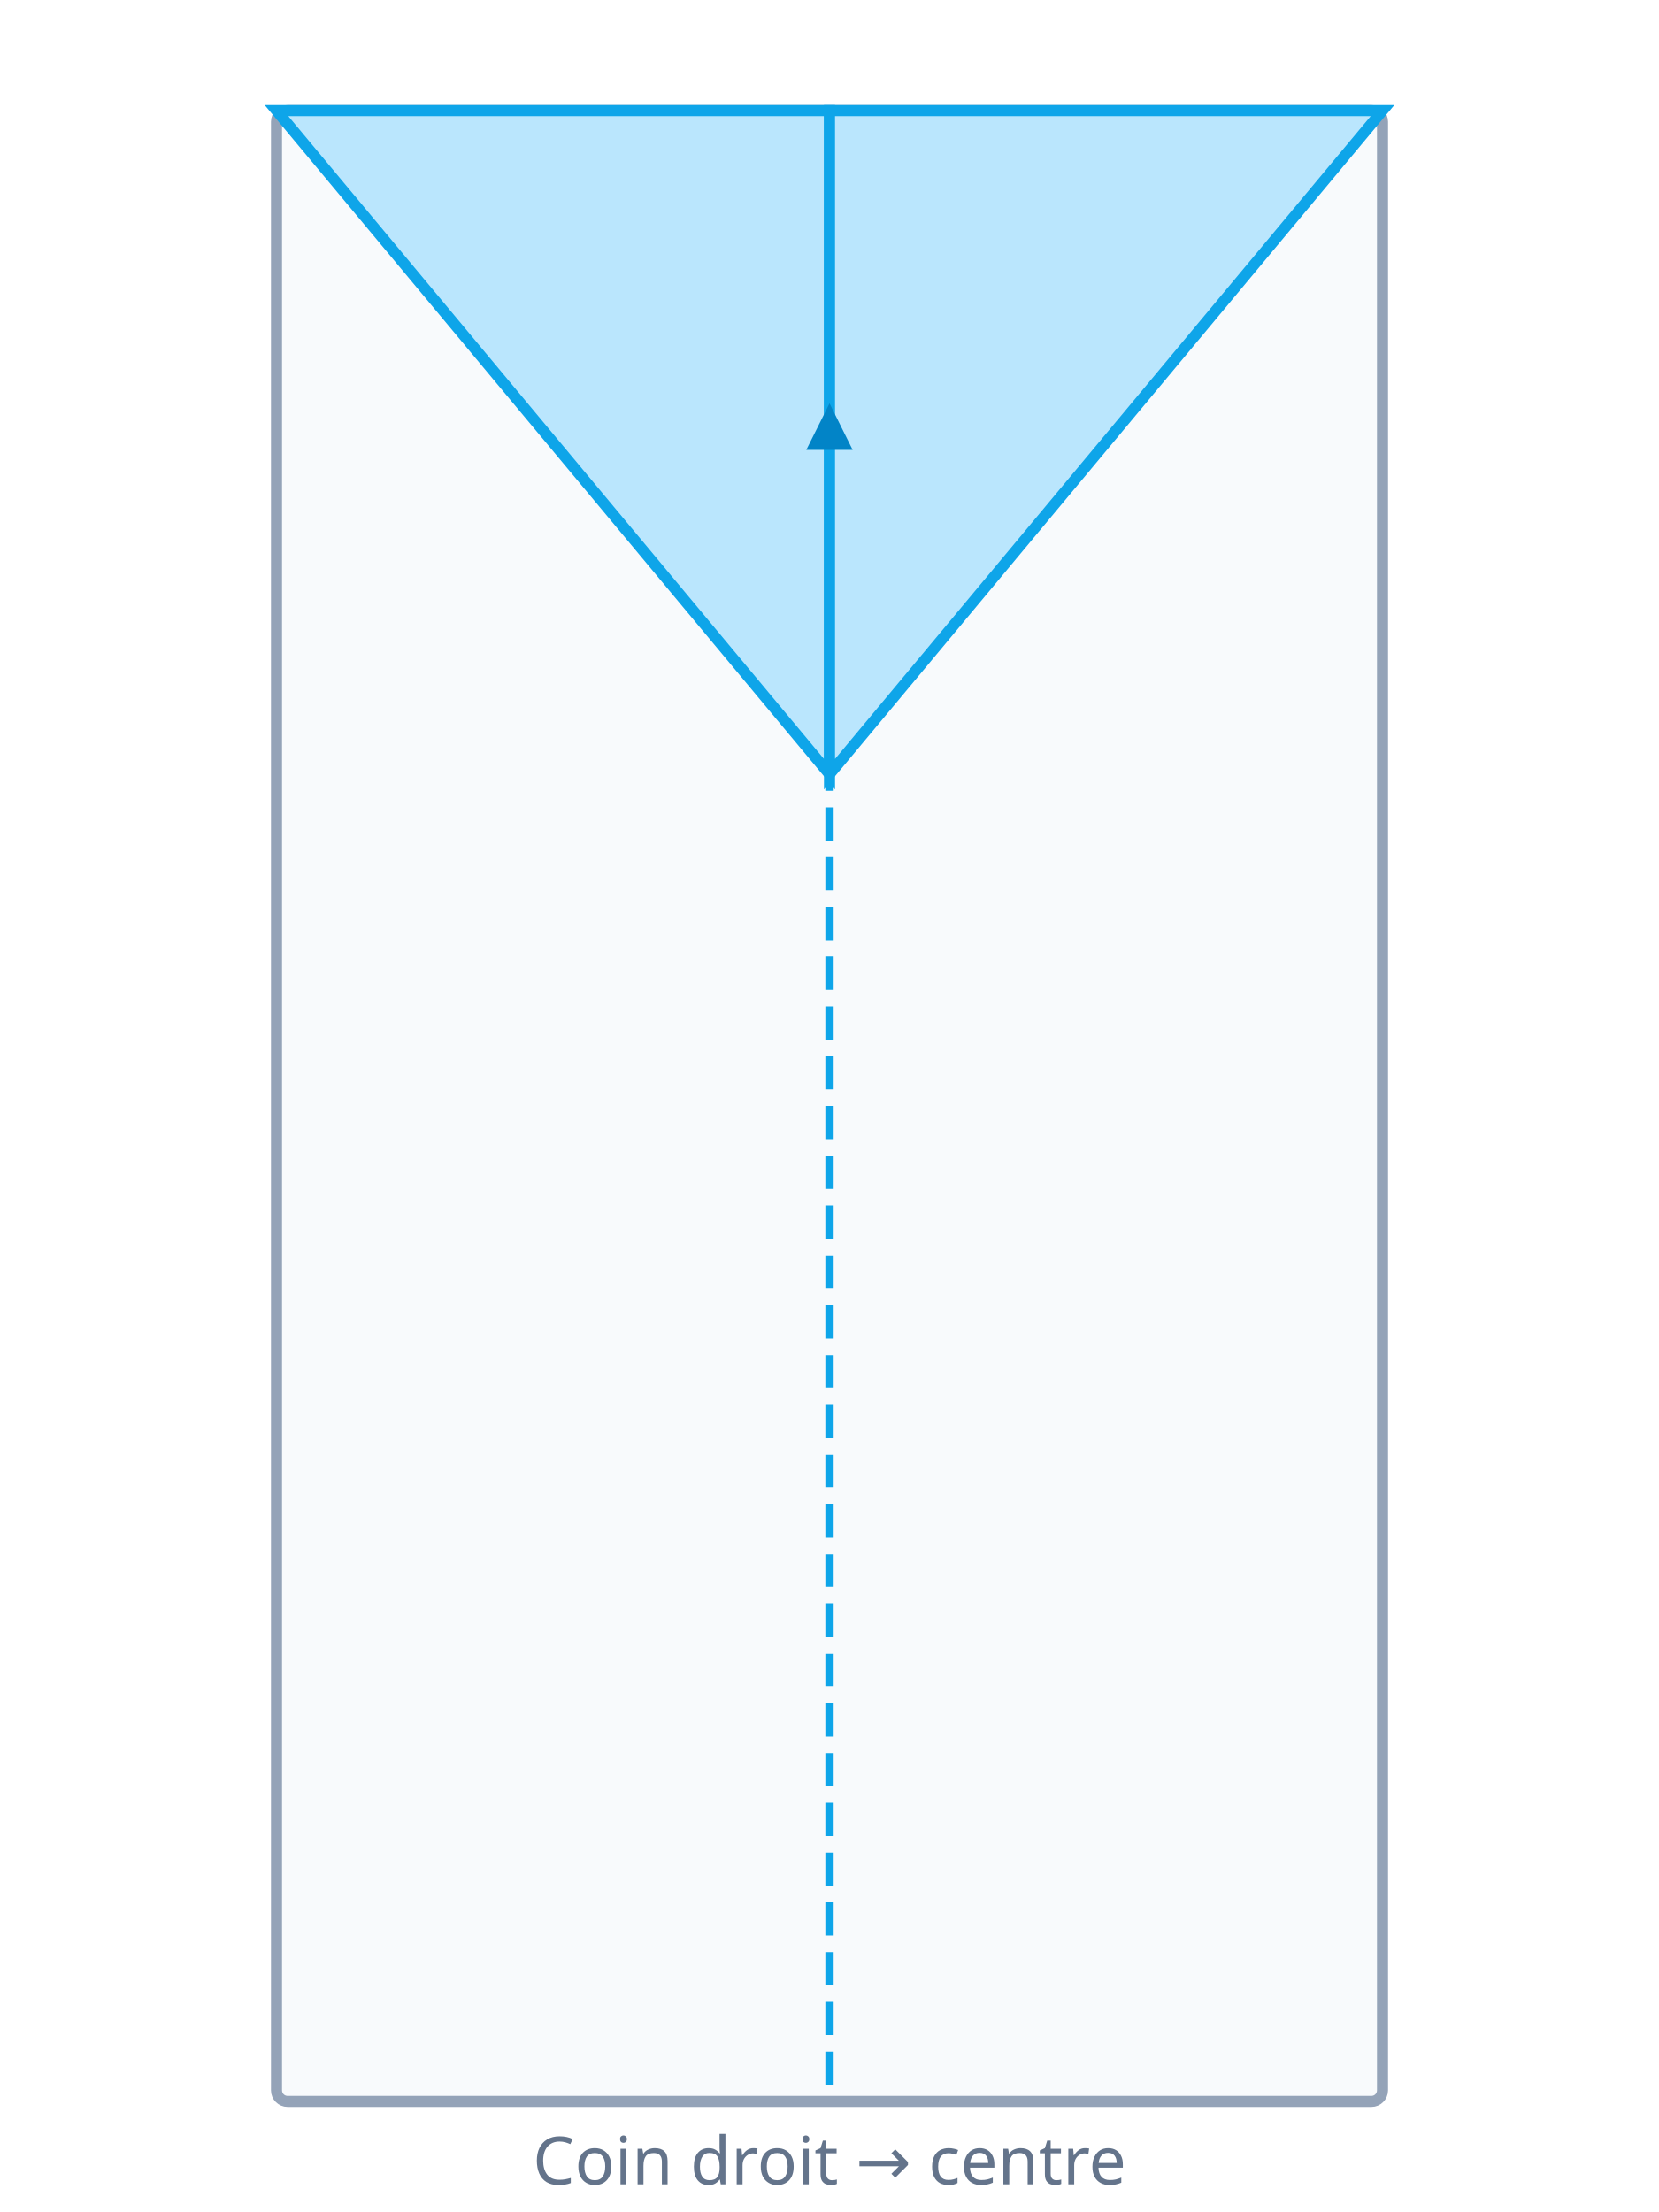
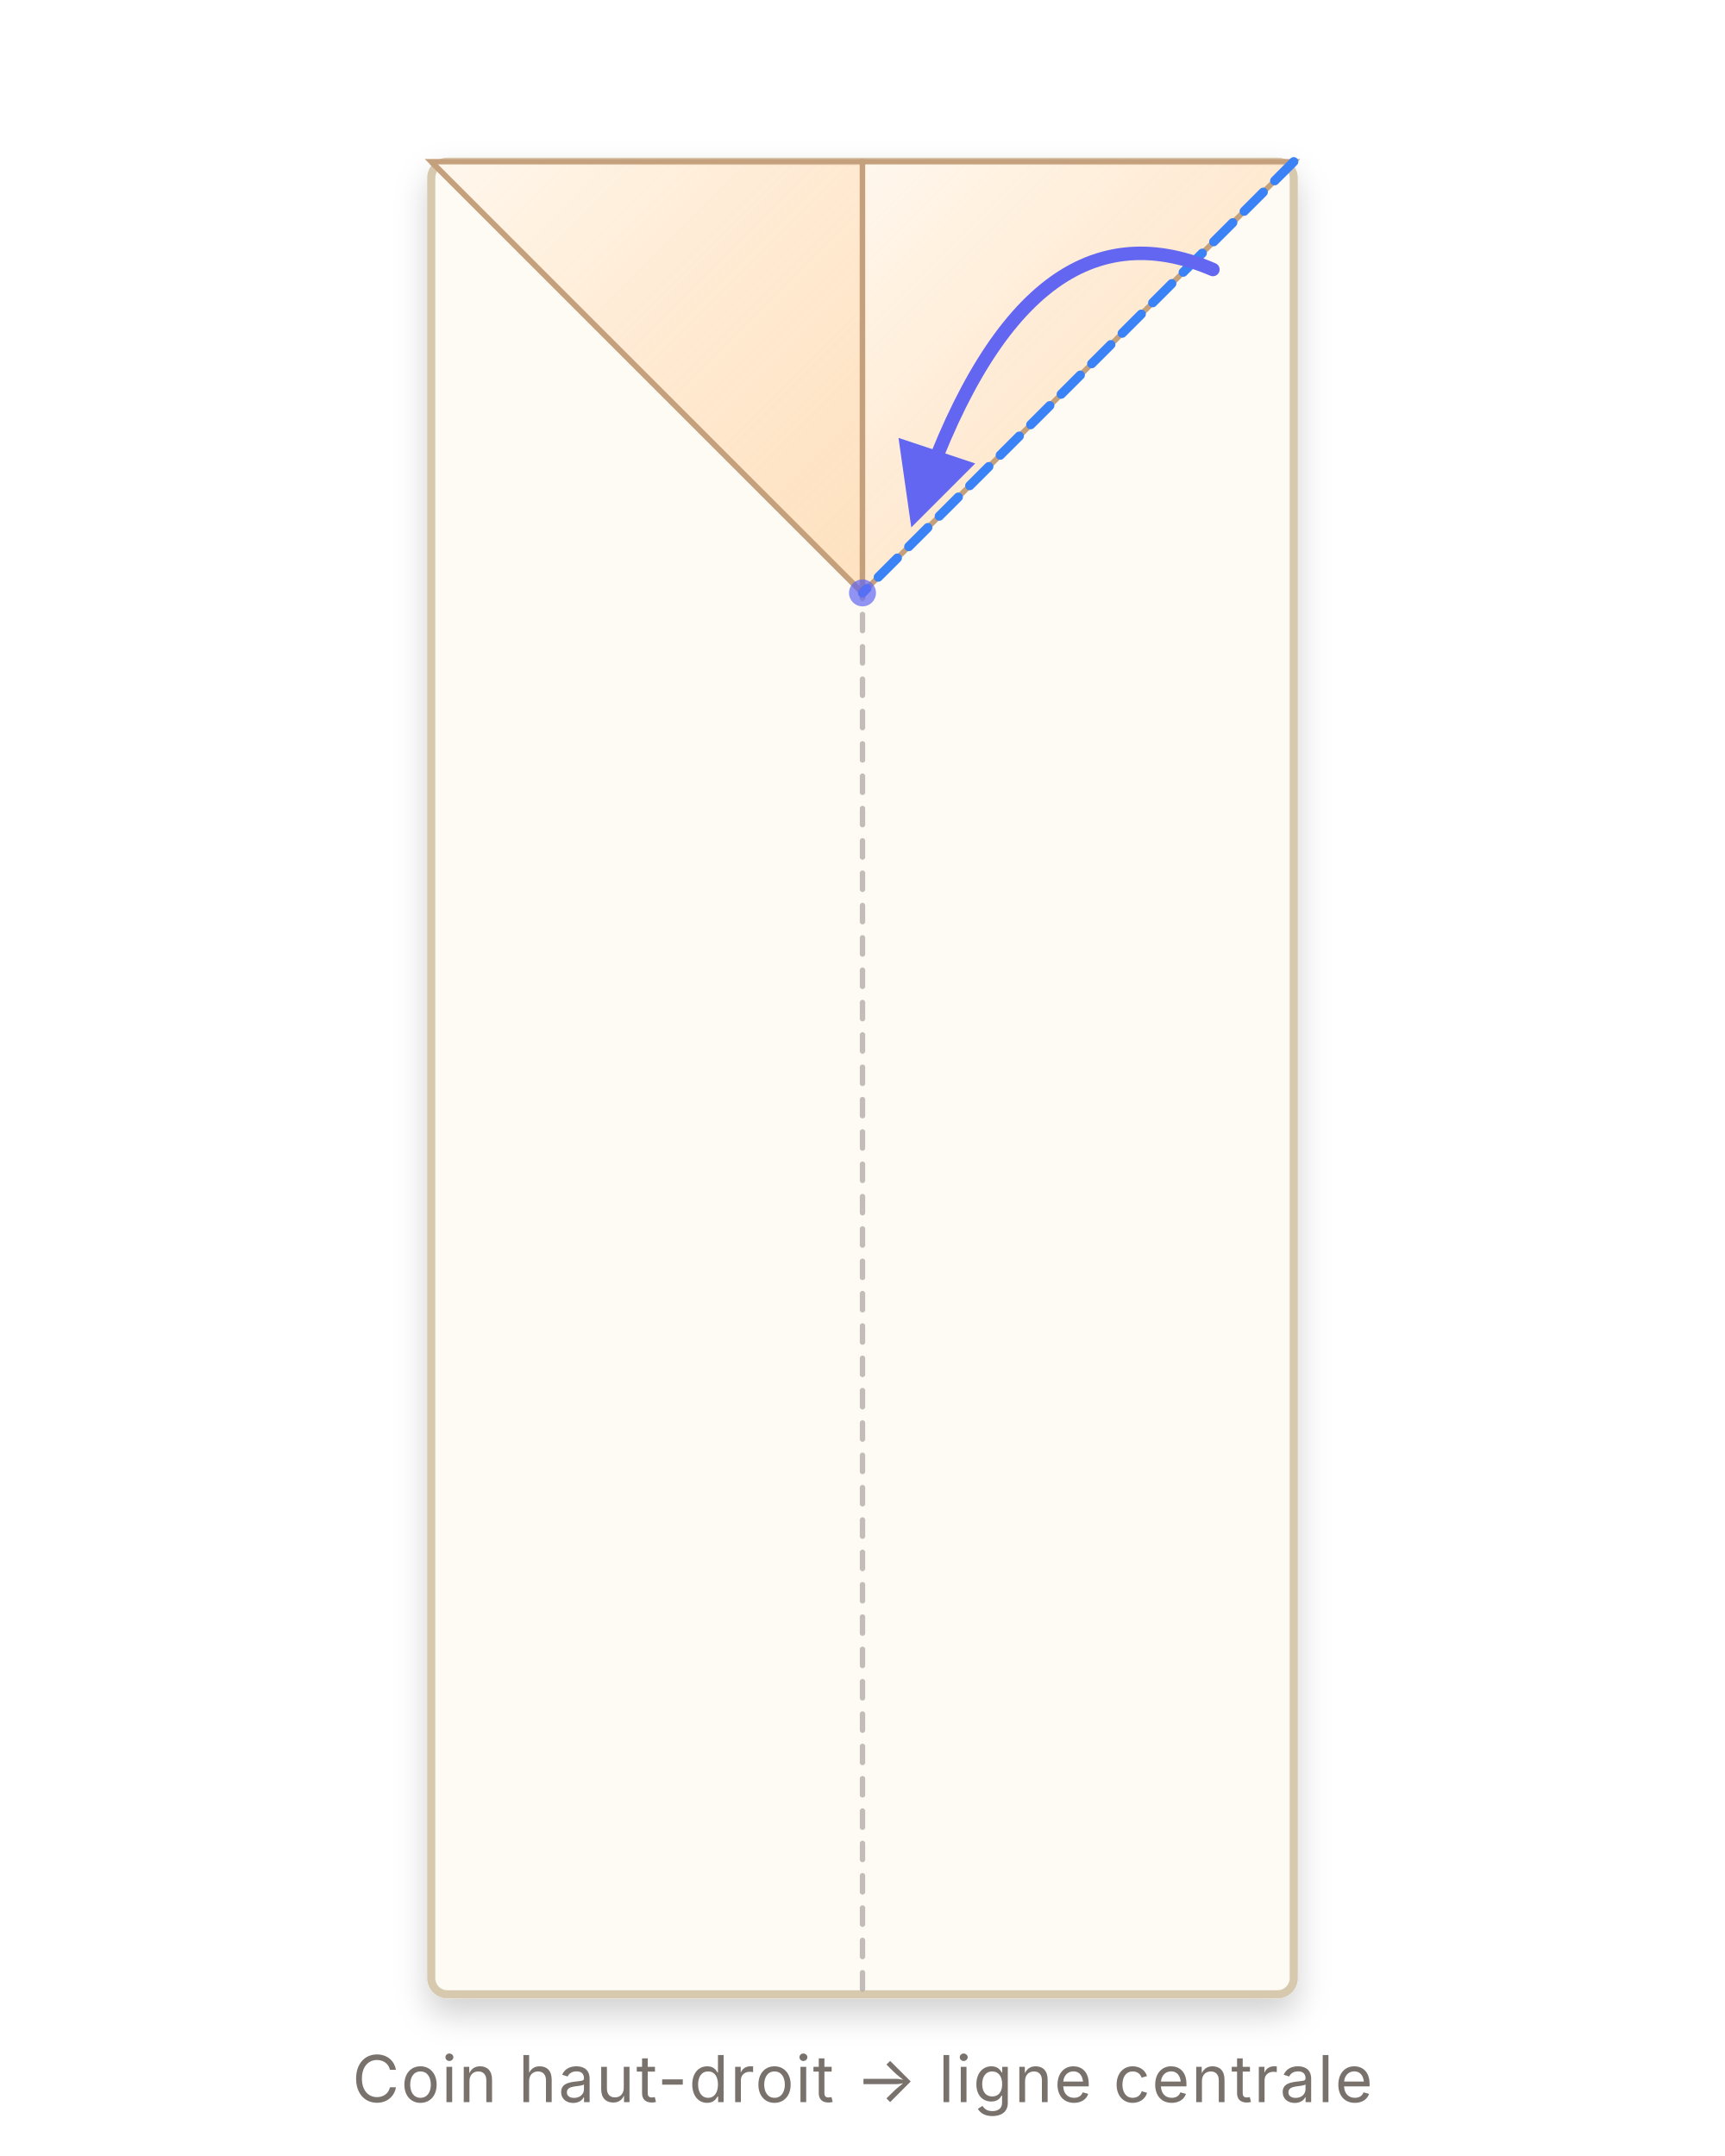
- <svg xmlns="http://www.w3.org/2000/svg" viewBox="0 0 300 400" fill="none">
-   <rect x="50" y="20" width="200" height="360" rx="2" fill="#f8fafc" stroke="#94a3b8" stroke-width="2" />
-   <line x1="150" y1="20" x2="150" y2="380" stroke="#0ea5e9" stroke-width="1.5" stroke-dasharray="6 3" />
-   <polygon points="50,20 150,140 150,20" fill="#bae6fd" stroke="#0ea5e9" stroke-width="2" />
-   <polygon points="250,20 150,140 150,20" fill="#bae6fd" stroke="#0ea5e9" stroke-width="2" />
-   <text x="150" y="80" text-anchor="middle" font-family="sans-serif" font-size="11" fill="#0284c7">▲</text>
-   <text x="150" y="395" text-anchor="middle" font-family="sans-serif" font-size="12" fill="#64748b">Coin droit → centre</text>
+ <svg xmlns="http://www.w3.org/2000/svg" viewBox="0 0 320 400" fill="none" font-family="system-ui, -apple-system, sans-serif">
+   <defs>
+     <filter id="ps" x="-10%" y="-10%" width="120%" height="120%">
+       <feGaussianBlur in="SourceAlpha" stdDeviation="3" />
+       <feOffset dx="0" dy="3" />
+       <feComponentTransfer>
+         <feFuncA type="linear" slope="0.18" />
+       </feComponentTransfer>
+       <feMerge>
+         <feMergeNode />
+         <feMergeNode in="SourceGraphic" />
+       </feMerge>
+     </filter>
+     <marker id="arr" viewBox="0 0 10 10" refX="8" refY="5" markerWidth="6" markerHeight="6" orient="auto-start-reverse">
+       <path d="M 0 0 L 10 5 L 0 10 z" fill="#6366f1" />
+     </marker>
+     <marker id="arrT" viewBox="0 0 10 10" refX="8" refY="5" markerWidth="6" markerHeight="6" orient="auto-start-reverse">
+       <path d="M 0 0 L 10 5 L 0 10 z" fill="#14b8a6" />
+     </marker>
+     <linearGradient id="foldTri" x1="0" y1="0" x2="1" y2="1">
+       <stop offset="0" stop-color="#fff7ed" />
+       <stop offset="1" stop-color="#fed7aa" stop-opacity="0.7" />
+     </linearGradient>
+   </defs>
+   <rect x="80" y="30" width="160" height="340" rx="3" fill="#fefaf4" stroke="#d6c9ae" stroke-width="1.5" filter="url(#ps)" />
+   <line x1="160" y1="30" x2="160" y2="370" stroke="#a8a29e" stroke-width="1" stroke-dasharray="3 3" stroke-linecap="round" opacity="0.7" />
+   <polygon points="80,30 160,30 160,110" fill="url(#foldTri)" stroke="#c4a07c" stroke-width="1" />
+   <line x1="80" y1="30" x2="160" y2="110" stroke="#c4a07c" stroke-width="1" />
+   <polygon points="240,30 160,30 160,110" fill="url(#foldTri)" stroke="#c4a07c" stroke-width="1" />
+   <line x1="240" y1="30" x2="160" y2="110" stroke="#3b82f6" stroke-width="1.7" stroke-dasharray="5 3" stroke-linecap="round" />
+   <path d="M 225 50 Q 190 35 170 95" stroke="#6366f1" stroke-width="2.5" stroke-linecap="round" fill="none" marker-end="url(#arr)" />
+   <circle cx="160" cy="110" r="2.5" fill="#6366f1" opacity="0.7" />
+   <text x="160" y="390" text-anchor="middle" font-size="12" fill="#78716c" letter-spacing="0.3">Coin haut-droit → ligne centrale</text>
</svg>
